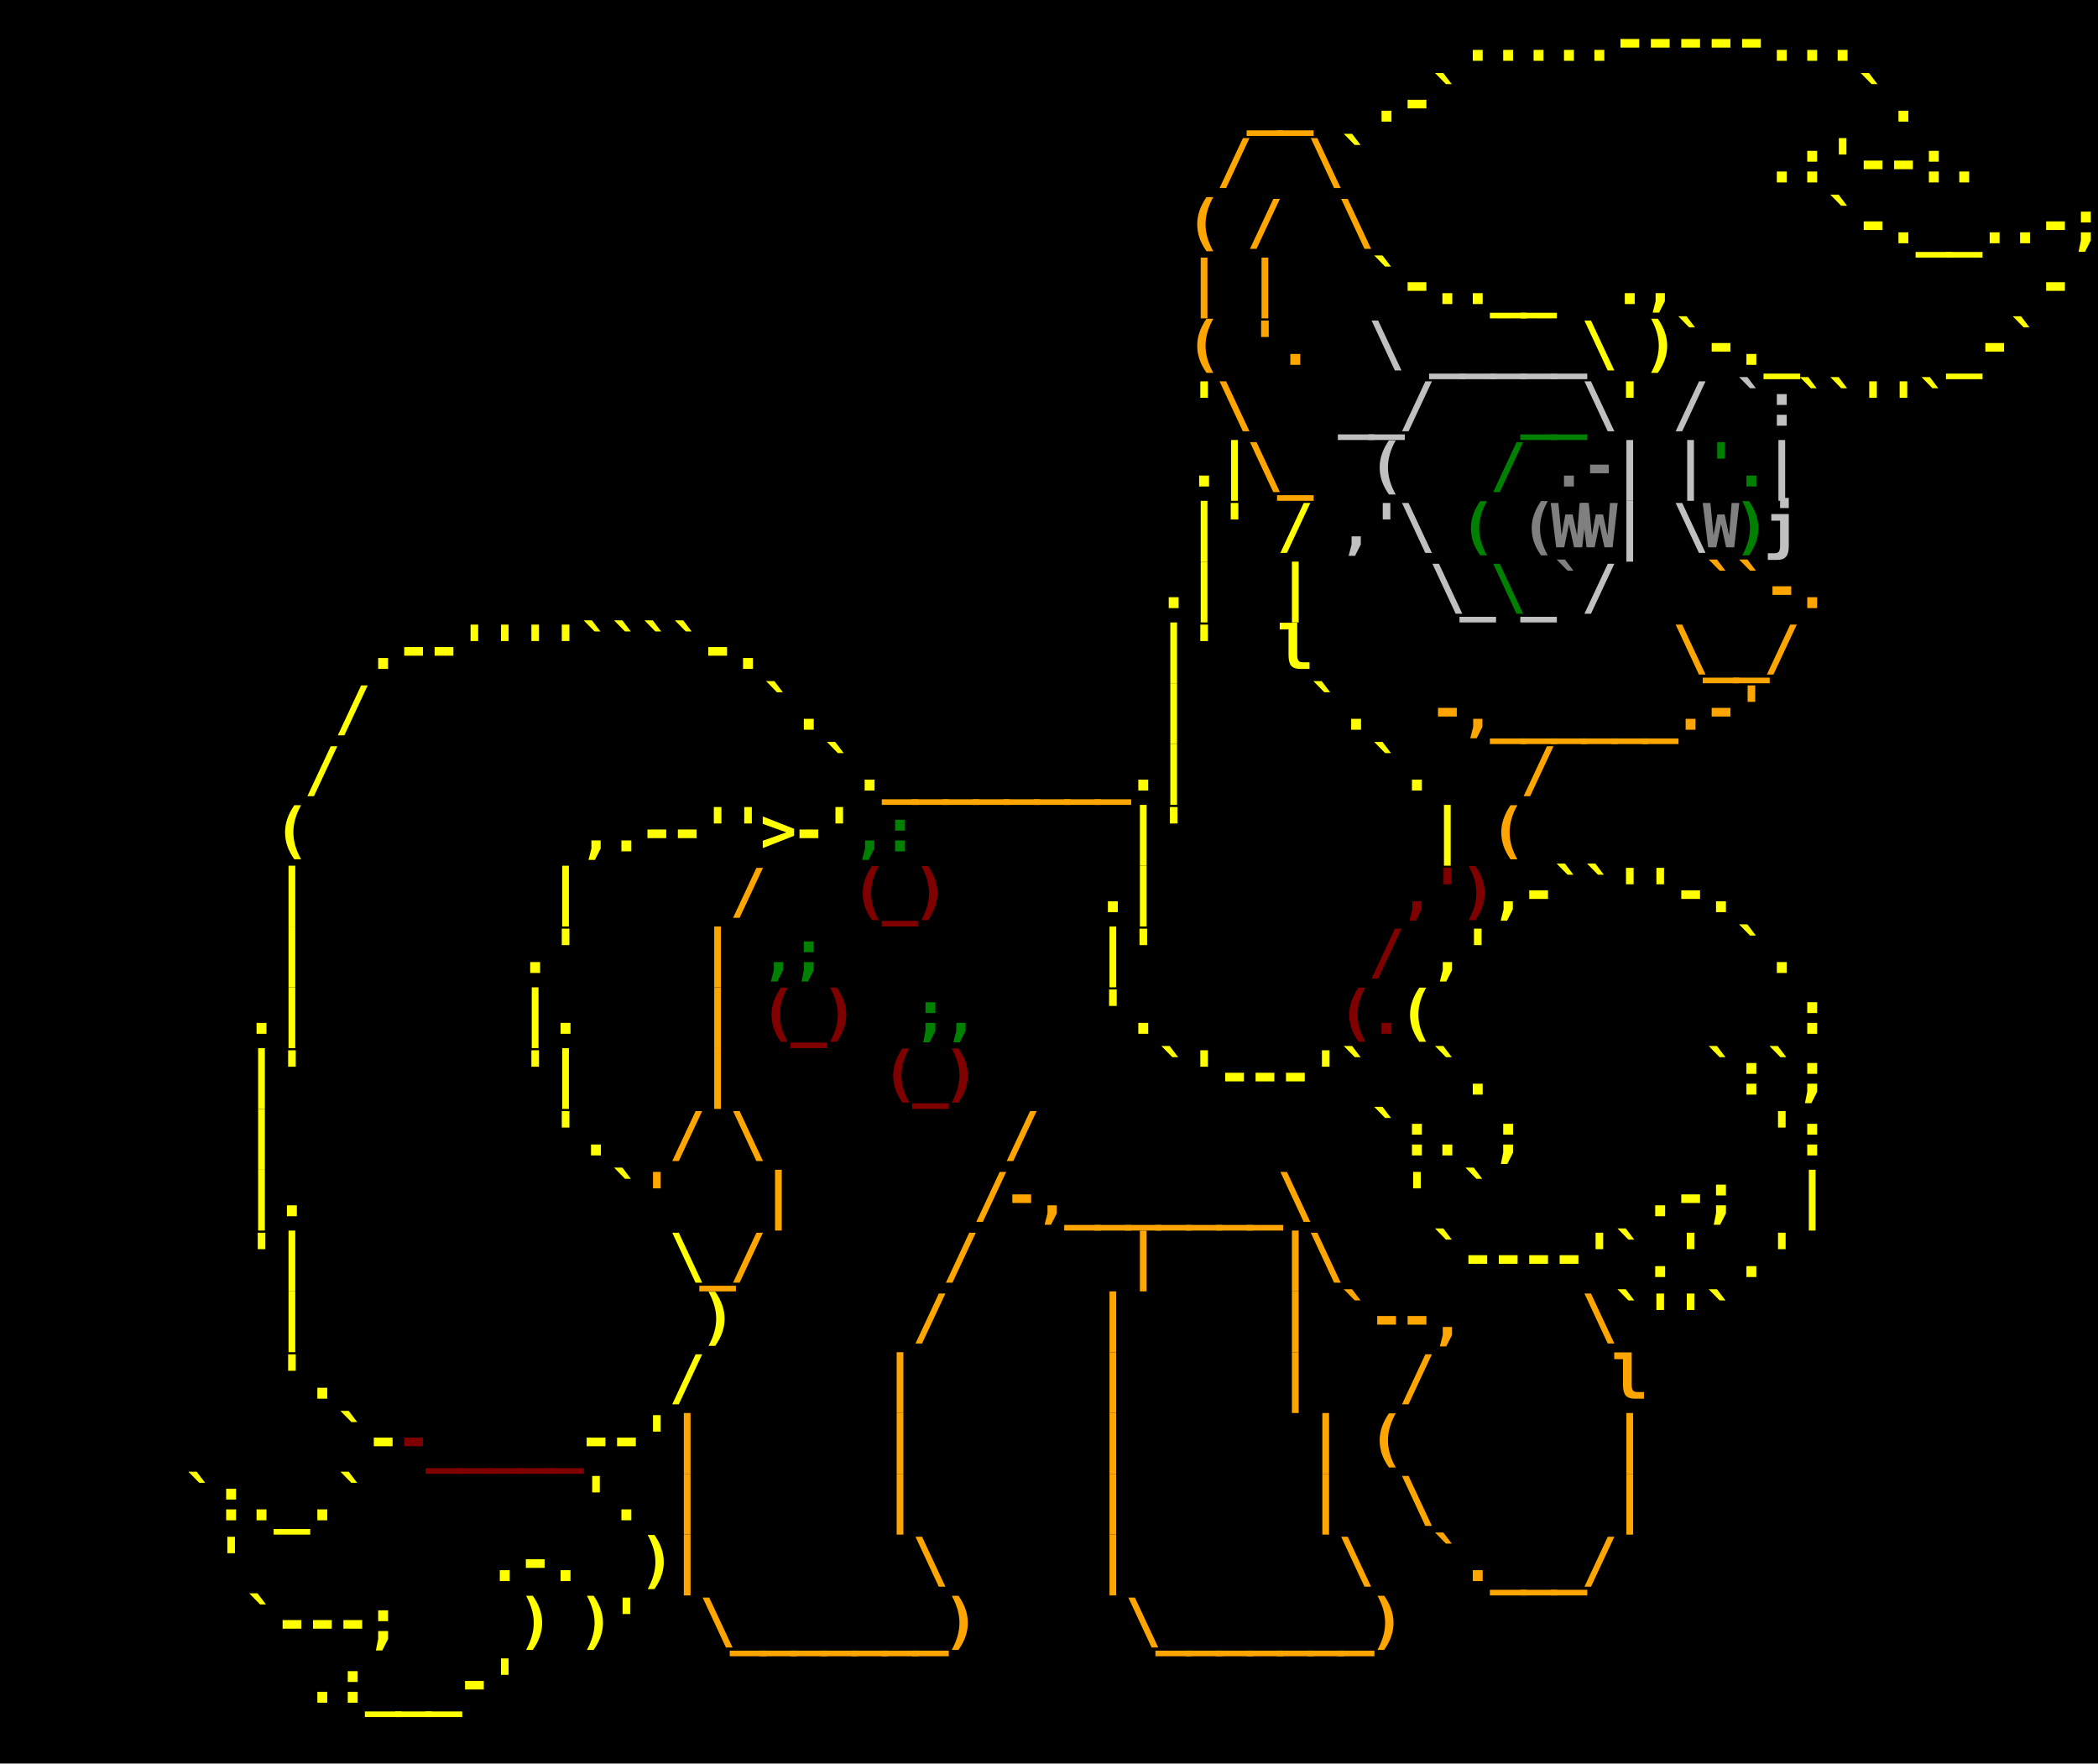
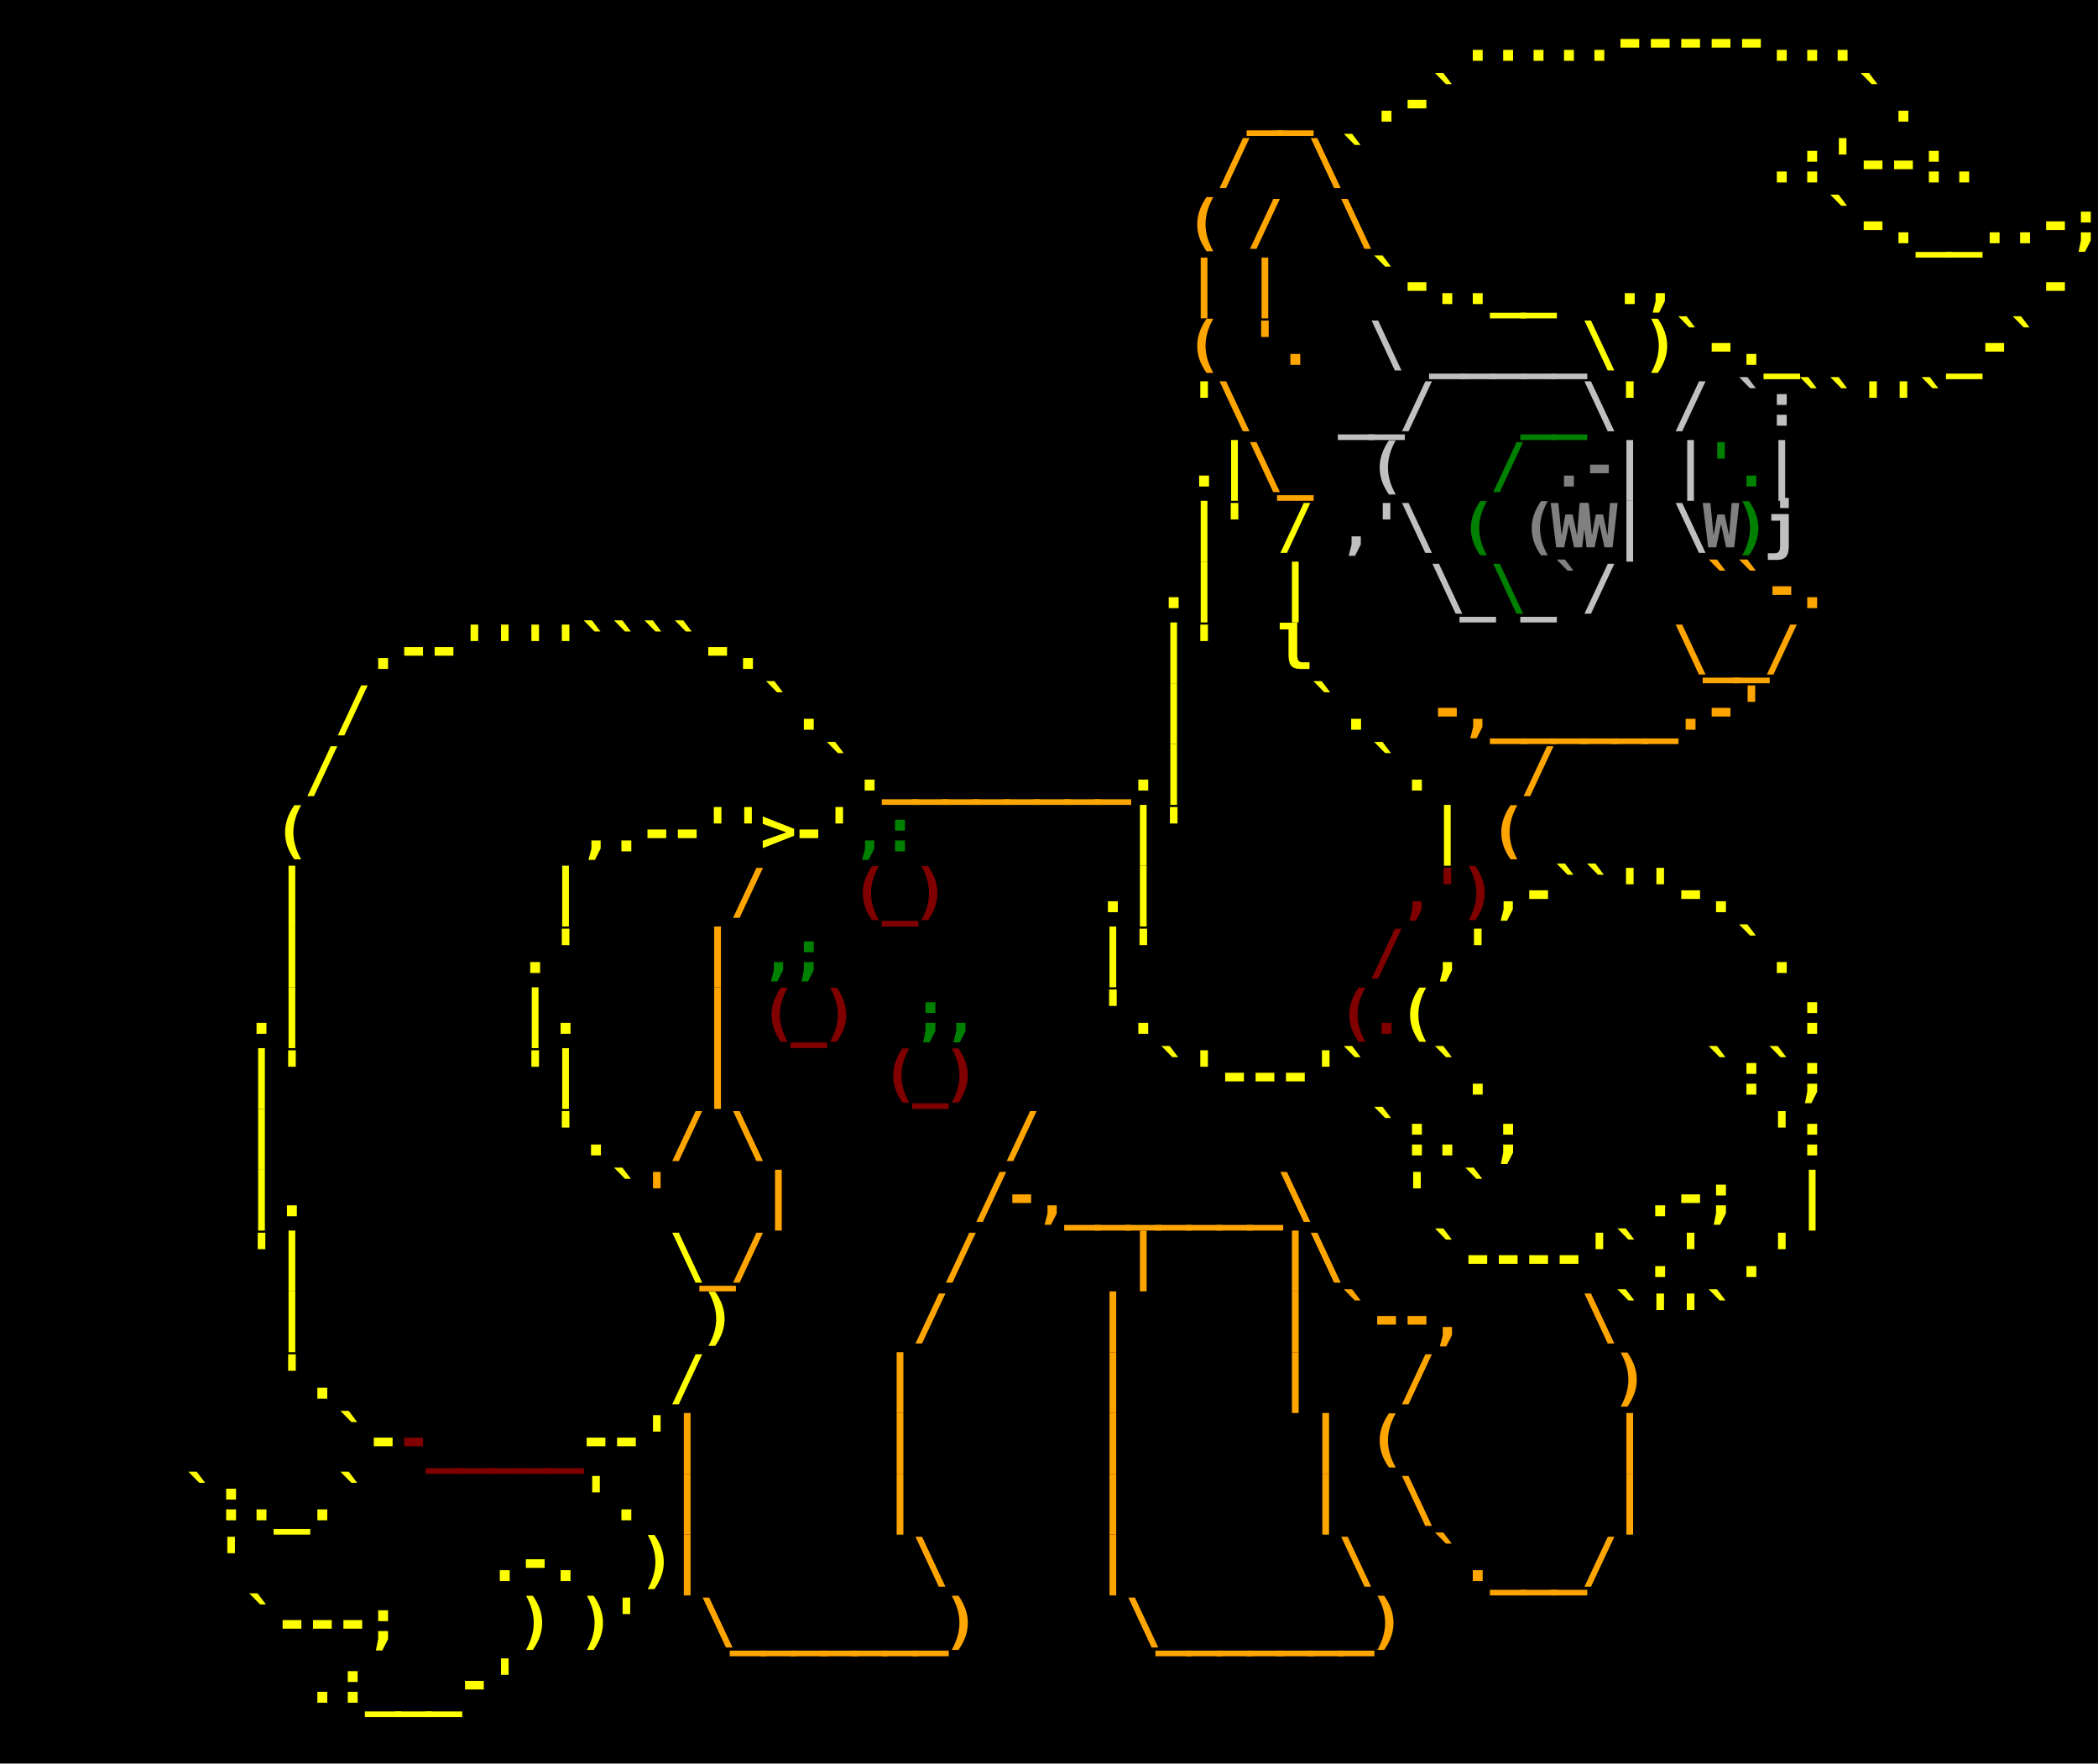
<svg xmlns="http://www.w3.org/2000/svg" width="414" height="348">
  <rect style="fill:black;stroke:none;" width="414" height="348" x="0" y="0" />
  <text y="0" x="0" style="font-family:monospace;font-size:12px;font-weight:bold;">
    <tspan x="288" y="12" style="fill:yellow;">.</tspan>
    <tspan x="294" y="12" style="fill:yellow;">.</tspan>
    <tspan x="300" y="12" style="fill:yellow;">.</tspan>
    <tspan x="306" y="12" style="fill:yellow;">.</tspan>
    <tspan x="312" y="12" style="fill:yellow;">.</tspan>
    <tspan x="318" y="12" style="fill:yellow;">-</tspan>
    <tspan x="324" y="12" style="fill:yellow;">-</tspan>
    <tspan x="330" y="12" style="fill:yellow;">-</tspan>
    <tspan x="336" y="12" style="fill:yellow;">-</tspan>
    <tspan x="342" y="12" style="fill:yellow;">-</tspan>
    <tspan x="348" y="12" style="fill:yellow;">.</tspan>
    <tspan x="354" y="12" style="fill:yellow;">.</tspan>
    <tspan x="360" y="12" style="fill:yellow;">.</tspan>
    <tspan x="246" y="24" style="fill:orange;">_</tspan>
    <tspan x="252" y="24" style="fill:orange;">_</tspan>
    <tspan x="270" y="24" style="fill:yellow;">.</tspan>
    <tspan x="276" y="24" style="fill:yellow;">-</tspan>
    <tspan x="282" y="24" style="fill:yellow;">`</tspan>
    <tspan x="366" y="24" style="fill:yellow;">`</tspan>
    <tspan x="372" y="24" style="fill:yellow;">.</tspan>
    <tspan x="240" y="36" style="fill:orange;">/</tspan>
    <tspan x="258" y="36" style="fill:orange;">\</tspan>
    <tspan x="264" y="36" style="fill:yellow;">`</tspan>
    <tspan x="348" y="36" style="fill:yellow;">.</tspan>
    <tspan x="354" y="36" style="fill:yellow;">:</tspan>
    <tspan x="360" y="36" style="fill:yellow;">'</tspan>
    <tspan x="366" y="36" style="fill:yellow;">-</tspan>
    <tspan x="372" y="36" style="fill:yellow;">-</tspan>
    <tspan x="378" y="36" style="fill:yellow;">:</tspan>
    <tspan x="384" y="36" style="fill:yellow;">.</tspan>
    <tspan x="234" y="48" style="fill:orange;">(</tspan>
    <tspan x="246" y="48" style="fill:orange;">/</tspan>
    <tspan x="264" y="48" style="fill:orange;">\</tspan>
    <tspan x="360" y="48" style="fill:yellow;">`</tspan>
    <tspan x="366" y="48" style="fill:yellow;">-</tspan>
    <tspan x="372" y="48" style="fill:yellow;">.</tspan>
    <tspan x="378" y="48" style="fill:yellow;">_</tspan>
    <tspan x="384" y="48" style="fill:yellow;">_</tspan>
    <tspan x="390" y="48" style="fill:yellow;">.</tspan>
    <tspan x="396" y="48" style="fill:yellow;">.</tspan>
    <tspan x="402" y="48" style="fill:yellow;">-</tspan>
    <tspan x="408" y="48" style="fill:yellow;">;</tspan>
    <tspan x="234" y="60" style="fill:orange;">|</tspan>
    <tspan x="246" y="60" style="fill:orange;">|</tspan>
    <tspan x="270" y="60" style="fill:yellow;">`</tspan>
    <tspan x="276" y="60" style="fill:yellow;">-</tspan>
    <tspan x="282" y="60" style="fill:yellow;">.</tspan>
    <tspan x="288" y="60" style="fill:yellow;">.</tspan>
    <tspan x="294" y="60" style="fill:yellow;">_</tspan>
    <tspan x="300" y="60" style="fill:yellow;">_</tspan>
    <tspan x="318" y="60" style="fill:yellow;">.</tspan>
    <tspan x="324" y="60" style="fill:yellow;">,</tspan>
    <tspan x="402" y="60" style="fill:yellow;">-</tspan>
    <tspan x="234" y="72" style="fill:orange;">(</tspan>
    <tspan x="246" y="72" style="fill:orange;">'</tspan>
    <tspan x="252" y="72" style="fill:orange;">.</tspan>
    <tspan x="270" y="72" style="fill:silver;">\</tspan>
    <tspan x="282" y="72" style="fill:silver;">_</tspan>
    <tspan x="288" y="72" style="fill:silver;">_</tspan>
    <tspan x="294" y="72" style="fill:silver;">_</tspan>
    <tspan x="300" y="72" style="fill:silver;">_</tspan>
    <tspan x="306" y="72" style="fill:silver;">_</tspan>
    <tspan x="312" y="72" style="fill:yellow;">\</tspan>
    <tspan x="324" y="72" style="fill:yellow;">)</tspan>
    <tspan x="330" y="72" style="fill:yellow;">`</tspan>
    <tspan x="336" y="72" style="fill:yellow;">-</tspan>
    <tspan x="342" y="72" style="fill:yellow;">.</tspan>
    <tspan x="348" y="72" style="fill:yellow;">_</tspan>
    <tspan x="384" y="72" style="fill:yellow;">_</tspan>
    <tspan x="390" y="72" style="fill:yellow;">-</tspan>
    <tspan x="396" y="72" style="fill:yellow;">`</tspan>
    <tspan x="234" y="84" style="fill:yellow;">'</tspan>
    <tspan x="240" y="84" style="fill:orange;">\</tspan>
    <tspan x="264" y="84" style="fill:silver;">_</tspan>
    <tspan x="270" y="84" style="fill:silver;">_</tspan>
    <tspan x="276" y="84" style="fill:silver;">/</tspan>
    <tspan x="300" y="84" style="fill:green;">_</tspan>
    <tspan x="306" y="84" style="fill:green;">_</tspan>
    <tspan x="312" y="84" style="fill:silver;">\</tspan>
    <tspan x="318" y="84" style="fill:yellow;">'</tspan>
    <tspan x="330" y="84" style="fill:silver;">/</tspan>
    <tspan x="342" y="84" style="fill:silver;">`</tspan>
    <tspan x="348" y="84" style="fill:silver;">:</tspan>
    <tspan x="354" y="84" style="fill:yellow;">`</tspan>
    <tspan x="360" y="84" style="fill:yellow;">`</tspan>
    <tspan x="366" y="84" style="fill:yellow;">'</tspan>
    <tspan x="372" y="84" style="fill:yellow;">'</tspan>
    <tspan x="378" y="84" style="fill:yellow;">`</tspan>
    <tspan x="234" y="96" style="fill:yellow;">.</tspan>
    <tspan x="240" y="96" style="fill:yellow;">|</tspan>
    <tspan x="246" y="96" style="fill:orange;">\</tspan>
    <tspan x="252" y="96" style="fill:orange;">_</tspan>
    <tspan x="270" y="96" style="fill:silver;">(</tspan>
    <tspan x="294" y="96" style="fill:green;">/</tspan>
    <tspan x="306" y="96" style="fill:gray;">.</tspan>
    <tspan x="312" y="96" style="fill:gray;">-</tspan>
    <tspan x="318" y="96" style="fill:silver;">|</tspan>
    <tspan x="330" y="96" style="fill:silver;">|</tspan>
    <tspan x="336" y="96" style="fill:green;">'</tspan>
    <tspan x="342" y="96" style="fill:green;">.</tspan>
    <tspan x="348" y="96" style="fill:silver;">|</tspan>
    <tspan x="234" y="108" style="fill:yellow;">|</tspan>
    <tspan x="240" y="108" style="fill:yellow;">'</tspan>
    <tspan x="252" y="108" style="fill:yellow;">/</tspan>
    <tspan x="264" y="108" style="fill:silver;">,</tspan>
    <tspan x="270" y="108" style="fill:silver;">'</tspan>
    <tspan x="276" y="108" style="fill:silver;">\</tspan>
    <tspan x="288" y="108" style="fill:green;">(</tspan>
    <tspan x="300" y="108" style="fill:gray;">(</tspan>
    <tspan x="306" y="108" style="fill:gray;">W</tspan>
    <tspan x="312" y="108" style="fill:gray;">W</tspan>
    <tspan x="318" y="108" style="fill:silver;">|</tspan>
    <tspan x="330" y="108" style="fill:silver;">\</tspan>
    <tspan x="336" y="108" style="fill:gray;">W</tspan>
    <tspan x="342" y="108" style="fill:green;">)</tspan>
    <tspan x="348" y="108" style="fill:silver;">j</tspan>
    <tspan x="228" y="120" style="fill:yellow;">.</tspan>
    <tspan x="234" y="120" style="fill:yellow;">|</tspan>
    <tspan x="252" y="120" style="fill:yellow;">|</tspan>
    <tspan x="282" y="120" style="fill:silver;">\</tspan>
    <tspan x="288" y="120" style="fill:silver;">_</tspan>
    <tspan x="294" y="120" style="fill:green;">\</tspan>
    <tspan x="300" y="120" style="fill:silver;">_</tspan>
    <tspan x="306" y="120" style="fill:gray;">`</tspan>
    <tspan x="312" y="120" style="fill:silver;">/</tspan>
    <tspan x="336" y="120" style="fill:orange;">`</tspan>
    <tspan x="342" y="120" style="fill:orange;">`</tspan>
    <tspan x="348" y="120" style="fill:orange;">-</tspan>
    <tspan x="354" y="120" style="fill:orange;">.</tspan>
    <tspan x="72" y="132" style="fill:yellow;">.</tspan>
    <tspan x="78" y="132" style="fill:yellow;">-</tspan>
    <tspan x="84" y="132" style="fill:yellow;">-</tspan>
    <tspan x="90" y="132" style="fill:yellow;">'</tspan>
    <tspan x="96" y="132" style="fill:yellow;">'</tspan>
    <tspan x="102" y="132" style="fill:yellow;">'</tspan>
    <tspan x="108" y="132" style="fill:yellow;">'</tspan>
    <tspan x="114" y="132" style="fill:yellow;">`</tspan>
    <tspan x="120" y="132" style="fill:yellow;">`</tspan>
    <tspan x="126" y="132" style="fill:yellow;">`</tspan>
    <tspan x="132" y="132" style="fill:yellow;">`</tspan>
    <tspan x="138" y="132" style="fill:yellow;">-</tspan>
    <tspan x="144" y="132" style="fill:yellow;">.</tspan>
    <tspan x="228" y="132" style="fill:yellow;">|</tspan>
    <tspan x="234" y="132" style="fill:yellow;">'</tspan>
    <tspan x="252" y="132" style="fill:yellow;">l</tspan>
    <tspan x="330" y="132" style="fill:orange;">\</tspan>
    <tspan x="336" y="132" style="fill:orange;">_</tspan>
    <tspan x="342" y="132" style="fill:orange;">_</tspan>
    <tspan x="348" y="132" style="fill:orange;">/</tspan>
    <tspan x="66" y="144" style="fill:yellow;">/</tspan>
    <tspan x="150" y="144" style="fill:yellow;">`</tspan>
    <tspan x="156" y="144" style="fill:yellow;">.</tspan>
    <tspan x="228" y="144" style="fill:yellow;">|</tspan>
    <tspan x="258" y="144" style="fill:yellow;">`</tspan>
    <tspan x="264" y="144" style="fill:yellow;">.</tspan>
    <tspan x="282" y="144" style="fill:orange;">-</tspan>
    <tspan x="288" y="144" style="fill:orange;">,</tspan>
    <tspan x="294" y="144" style="fill:orange;">_</tspan>
    <tspan x="300" y="144" style="fill:orange;">_</tspan>
    <tspan x="306" y="144" style="fill:orange;">_</tspan>
    <tspan x="312" y="144" style="fill:orange;">_</tspan>
    <tspan x="318" y="144" style="fill:orange;">_</tspan>
    <tspan x="324" y="144" style="fill:orange;">_</tspan>
    <tspan x="330" y="144" style="fill:orange;">.</tspan>
    <tspan x="336" y="144" style="fill:orange;">-</tspan>
    <tspan x="342" y="144" style="fill:orange;">'</tspan>
    <tspan x="60" y="156" style="fill:yellow;">/</tspan>
    <tspan x="162" y="156" style="fill:yellow;">`</tspan>
    <tspan x="168" y="156" style="fill:yellow;">.</tspan>
    <tspan x="174" y="156" style="fill:orange;">_</tspan>
    <tspan x="180" y="156" style="fill:orange;">_</tspan>
    <tspan x="186" y="156" style="fill:orange;">_</tspan>
    <tspan x="192" y="156" style="fill:orange;">_</tspan>
    <tspan x="198" y="156" style="fill:orange;">_</tspan>
    <tspan x="204" y="156" style="fill:orange;">_</tspan>
    <tspan x="210" y="156" style="fill:orange;">_</tspan>
    <tspan x="216" y="156" style="fill:orange;">_</tspan>
    <tspan x="222" y="156" style="fill:yellow;">.</tspan>
    <tspan x="228" y="156" style="fill:yellow;">|</tspan>
    <tspan x="270" y="156" style="fill:yellow;">`</tspan>
    <tspan x="276" y="156" style="fill:yellow;">.</tspan>
    <tspan x="300" y="156" style="fill:orange;">/</tspan>
    <tspan x="54" y="168" style="fill:yellow;">(</tspan>
    <tspan x="114" y="168" style="fill:yellow;">,</tspan>
    <tspan x="120" y="168" style="fill:yellow;">.</tspan>
    <tspan x="126" y="168" style="fill:yellow;">-</tspan>
    <tspan x="132" y="168" style="fill:yellow;">-</tspan>
    <tspan x="138" y="168" style="fill:yellow;">'</tspan>
    <tspan x="144" y="168" style="fill:yellow;">'</tspan>
    <tspan x="150" y="168" style="fill:yellow;">&gt;</tspan>
    <tspan x="156" y="168" style="fill:yellow;">-</tspan>
    <tspan x="162" y="168" style="fill:yellow;">'</tspan>
    <tspan x="168" y="168" style="fill:green;">,</tspan>
    <tspan x="174" y="168" style="fill:green;">:</tspan>
    <tspan x="222" y="168" style="fill:yellow;">|</tspan>
    <tspan x="228" y="168" style="fill:yellow;">'</tspan>
    <tspan x="282" y="168" style="fill:yellow;">|</tspan>
    <tspan x="294" y="168" style="fill:orange;">(</tspan>
    <tspan x="54" y="180" style="fill:yellow;">|</tspan>
    <tspan x="108" y="180" style="fill:yellow;">|</tspan>
    <tspan x="144" y="180" style="fill:orange;">/</tspan>
    <tspan x="168" y="180" style="fill:maroon;">(</tspan>
    <tspan x="174" y="180" style="fill:maroon;">_</tspan>
    <tspan x="180" y="180" style="fill:maroon;">)</tspan>
    <tspan x="216" y="180" style="fill:yellow;">.</tspan>
    <tspan x="222" y="180" style="fill:yellow;">|</tspan>
    <tspan x="276" y="180" style="fill:maroon;">,</tspan>
    <tspan x="282" y="180" style="fill:maroon;">'</tspan>
    <tspan x="288" y="180" style="fill:maroon;">)</tspan>
    <tspan x="294" y="180" style="fill:yellow;">,</tspan>
    <tspan x="300" y="180" style="fill:yellow;">-</tspan>
    <tspan x="306" y="180" style="fill:yellow;">`</tspan>
    <tspan x="312" y="180" style="fill:yellow;">`</tspan>
    <tspan x="318" y="180" style="fill:yellow;">'</tspan>
    <tspan x="324" y="180" style="fill:yellow;">'</tspan>
    <tspan x="330" y="180" style="fill:yellow;">-</tspan>
    <tspan x="336" y="180" style="fill:yellow;">.</tspan>
    <tspan x="54" y="192" style="fill:yellow;">|</tspan>
    <tspan x="102" y="192" style="fill:yellow;">.</tspan>
    <tspan x="108" y="192" style="fill:yellow;">'</tspan>
    <tspan x="138" y="192" style="fill:orange;">|</tspan>
    <tspan x="150" y="192" style="fill:green;">,</tspan>
    <tspan x="156" y="192" style="fill:green;">;</tspan>
    <tspan x="216" y="192" style="fill:yellow;">|</tspan>
    <tspan x="222" y="192" style="fill:yellow;">'</tspan>
    <tspan x="270" y="192" style="fill:maroon;">/</tspan>
    <tspan x="282" y="192" style="fill:yellow;">,</tspan>
    <tspan x="288" y="192" style="fill:yellow;">'</tspan>
    <tspan x="342" y="192" style="fill:yellow;">`</tspan>
    <tspan x="348" y="192" style="fill:yellow;">.</tspan>
    <tspan x="48" y="204" style="fill:yellow;">.</tspan>
    <tspan x="54" y="204" style="fill:yellow;">|</tspan>
    <tspan x="102" y="204" style="fill:yellow;">|</tspan>
    <tspan x="108" y="204" style="fill:yellow;">.</tspan>
    <tspan x="138" y="204" style="fill:orange;">|</tspan>
    <tspan x="150" y="204" style="fill:maroon;">(</tspan>
    <tspan x="156" y="204" style="fill:maroon;">_</tspan>
    <tspan x="162" y="204" style="fill:maroon;">)</tspan>
    <tspan x="180" y="204" style="fill:green;">;</tspan>
    <tspan x="186" y="204" style="fill:green;">,</tspan>
    <tspan x="216" y="204" style="fill:yellow;">'</tspan>
    <tspan x="222" y="204" style="fill:yellow;">.</tspan>
    <tspan x="264" y="204" style="fill:maroon;">(</tspan>
    <tspan x="270" y="204" style="fill:maroon;">.</tspan>
    <tspan x="276" y="204" style="fill:yellow;">(</tspan>
    <tspan x="354" y="204" style="fill:yellow;">:</tspan>
    <tspan x="48" y="216" style="fill:yellow;">|</tspan>
    <tspan x="54" y="216" style="fill:yellow;">'</tspan>
    <tspan x="102" y="216" style="fill:yellow;">'</tspan>
    <tspan x="108" y="216" style="fill:yellow;">|</tspan>
    <tspan x="138" y="216" style="fill:orange;">|</tspan>
    <tspan x="174" y="216" style="fill:maroon;">(</tspan>
    <tspan x="180" y="216" style="fill:maroon;">_</tspan>
    <tspan x="186" y="216" style="fill:maroon;">)</tspan>
    <tspan x="228" y="216" style="fill:yellow;">`</tspan>
    <tspan x="234" y="216" style="fill:yellow;">'</tspan>
    <tspan x="240" y="216" style="fill:yellow;">-</tspan>
    <tspan x="246" y="216" style="fill:yellow;">-</tspan>
    <tspan x="252" y="216" style="fill:yellow;">-</tspan>
    <tspan x="258" y="216" style="fill:yellow;">'</tspan>
    <tspan x="264" y="216" style="fill:yellow;">`</tspan>
    <tspan x="282" y="216" style="fill:yellow;">`</tspan>
    <tspan x="288" y="216" style="fill:yellow;">.</tspan>
    <tspan x="336" y="216" style="fill:yellow;">`</tspan>
    <tspan x="342" y="216" style="fill:yellow;">:</tspan>
    <tspan x="348" y="216" style="fill:yellow;">`</tspan>
    <tspan x="354" y="216" style="fill:yellow;">;</tspan>
    <tspan x="48" y="228" style="fill:yellow;">|</tspan>
    <tspan x="108" y="228" style="fill:yellow;">'</tspan>
    <tspan x="114" y="228" style="fill:yellow;">.</tspan>
    <tspan x="132" y="228" style="fill:orange;">/</tspan>
    <tspan x="144" y="228" style="fill:orange;">\</tspan>
    <tspan x="198" y="228" style="fill:orange;">/</tspan>
    <tspan x="270" y="228" style="fill:yellow;">`</tspan>
    <tspan x="276" y="228" style="fill:yellow;">:</tspan>
    <tspan x="282" y="228" style="fill:yellow;">.</tspan>
    <tspan x="294" y="228" style="fill:yellow;">;</tspan>
    <tspan x="348" y="228" style="fill:yellow;">'</tspan>
    <tspan x="354" y="228" style="fill:yellow;">:</tspan>
    <tspan x="48" y="240" style="fill:yellow;">|</tspan>
    <tspan x="54" y="240" style="fill:yellow;">.</tspan>
    <tspan x="120" y="240" style="fill:yellow;">`</tspan>
    <tspan x="126" y="240" style="fill:orange;">'</tspan>
    <tspan x="150" y="240" style="fill:orange;">|</tspan>
    <tspan x="192" y="240" style="fill:orange;">/</tspan>
    <tspan x="198" y="240" style="fill:orange;">-</tspan>
    <tspan x="204" y="240" style="fill:orange;">,</tspan>
    <tspan x="210" y="240" style="fill:orange;">_</tspan>
    <tspan x="216" y="240" style="fill:orange;">_</tspan>
    <tspan x="222" y="240" style="fill:orange;">_</tspan>
    <tspan x="228" y="240" style="fill:orange;">_</tspan>
    <tspan x="234" y="240" style="fill:orange;">_</tspan>
    <tspan x="240" y="240" style="fill:orange;">_</tspan>
    <tspan x="246" y="240" style="fill:orange;">_</tspan>
    <tspan x="252" y="240" style="fill:orange;">\</tspan>
    <tspan x="276" y="240" style="fill:yellow;">'</tspan>
    <tspan x="288" y="240" style="fill:yellow;">`</tspan>
    <tspan x="324" y="240" style="fill:yellow;">.</tspan>
    <tspan x="330" y="240" style="fill:yellow;">-</tspan>
    <tspan x="336" y="240" style="fill:yellow;">;</tspan>
    <tspan x="354" y="240" style="fill:yellow;">|</tspan>
    <tspan x="48" y="252" style="fill:yellow;">'</tspan>
    <tspan x="54" y="252" style="fill:yellow;">|</tspan>
    <tspan x="132" y="252" style="fill:yellow;">\</tspan>
    <tspan x="138" y="252" style="fill:orange;">_</tspan>
    <tspan x="144" y="252" style="fill:orange;">/</tspan>
    <tspan x="186" y="252" style="fill:orange;">/</tspan>
    <tspan x="222" y="252" style="fill:orange;">|</tspan>
    <tspan x="252" y="252" style="fill:orange;">|</tspan>
    <tspan x="258" y="252" style="fill:orange;">\</tspan>
    <tspan x="282" y="252" style="fill:yellow;">`</tspan>
    <tspan x="288" y="252" style="fill:yellow;">-</tspan>
    <tspan x="294" y="252" style="fill:yellow;">-</tspan>
    <tspan x="300" y="252" style="fill:yellow;">-</tspan>
    <tspan x="306" y="252" style="fill:yellow;">-</tspan>
    <tspan x="312" y="252" style="fill:yellow;">'</tspan>
    <tspan x="318" y="252" style="fill:yellow;">`</tspan>
    <tspan x="324" y="252" style="fill:yellow;">.</tspan>
    <tspan x="330" y="252" style="fill:yellow;">'</tspan>
    <tspan x="342" y="252" style="fill:yellow;">.</tspan>
    <tspan x="348" y="252" style="fill:yellow;">'</tspan>
    <tspan x="54" y="264" style="fill:yellow;">|</tspan>
    <tspan x="138" y="264" style="fill:yellow;">)</tspan>
    <tspan x="180" y="264" style="fill:orange;">/</tspan>
    <tspan x="216" y="264" style="fill:orange;">|</tspan>
    <tspan x="252" y="264" style="fill:orange;">|</tspan>
    <tspan x="264" y="264" style="fill:orange;">`</tspan>
    <tspan x="270" y="264" style="fill:orange;">-</tspan>
    <tspan x="276" y="264" style="fill:orange;">-</tspan>
    <tspan x="282" y="264" style="fill:orange;">,</tspan>
    <tspan x="312" y="264" style="fill:orange;">\</tspan>
    <tspan x="318" y="264" style="fill:yellow;">`</tspan>
    <tspan x="324" y="264" style="fill:yellow;">'</tspan>
    <tspan x="330" y="264" style="fill:yellow;">'</tspan>
    <tspan x="336" y="264" style="fill:yellow;">`</tspan>
    <tspan x="54" y="276" style="fill:yellow;">'</tspan>
    <tspan x="60" y="276" style="fill:yellow;">.</tspan>
    <tspan x="132" y="276" style="fill:yellow;">/</tspan>
    <tspan x="174" y="276" style="fill:orange;">|</tspan>
    <tspan x="216" y="276" style="fill:orange;">|</tspan>
    <tspan x="252" y="276" style="fill:orange;">|</tspan>
    <tspan x="276" y="276" style="fill:orange;">/</tspan>
-     <tspan x="318" y="276" style="fill:orange;">l</tspan>
+     <tspan x="318" y="276" style="fill:orange;">)</tspan>
    <tspan x="66" y="288" style="fill:yellow;">`</tspan>
    <tspan x="72" y="288" style="fill:yellow;">-</tspan>
    <tspan x="78" y="288" style="fill:maroon;">-</tspan>
    <tspan x="84" y="288" style="fill:maroon;">_</tspan>
    <tspan x="90" y="288" style="fill:maroon;">_</tspan>
    <tspan x="96" y="288" style="fill:maroon;">_</tspan>
    <tspan x="102" y="288" style="fill:maroon;">_</tspan>
    <tspan x="108" y="288" style="fill:maroon;">_</tspan>
    <tspan x="114" y="288" style="fill:yellow;">-</tspan>
    <tspan x="120" y="288" style="fill:yellow;">-</tspan>
    <tspan x="126" y="288" style="fill:yellow;">'</tspan>
    <tspan x="132" y="288" style="fill:orange;">|</tspan>
    <tspan x="174" y="288" style="fill:orange;">|</tspan>
    <tspan x="216" y="288" style="fill:orange;">|</tspan>
    <tspan x="258" y="288" style="fill:orange;">|</tspan>
    <tspan x="270" y="288" style="fill:orange;">(</tspan>
    <tspan x="318" y="288" style="fill:orange;">|</tspan>
    <tspan x="36" y="300" style="fill:yellow;">`</tspan>
    <tspan x="42" y="300" style="fill:yellow;">:</tspan>
    <tspan x="48" y="300" style="fill:yellow;">.</tspan>
    <tspan x="54" y="300" style="fill:yellow;">_</tspan>
    <tspan x="60" y="300" style="fill:yellow;">.</tspan>
    <tspan x="66" y="300" style="fill:yellow;">`</tspan>
    <tspan x="114" y="300" style="fill:yellow;">'</tspan>
    <tspan x="120" y="300" style="fill:yellow;">.</tspan>
    <tspan x="132" y="300" style="fill:orange;">|</tspan>
    <tspan x="174" y="300" style="fill:orange;">|</tspan>
    <tspan x="216" y="300" style="fill:orange;">|</tspan>
    <tspan x="258" y="300" style="fill:orange;">|</tspan>
    <tspan x="276" y="300" style="fill:orange;">\</tspan>
    <tspan x="318" y="300" style="fill:orange;">|</tspan>
    <tspan x="42" y="312" style="fill:yellow;">'</tspan>
    <tspan x="96" y="312" style="fill:yellow;">.</tspan>
    <tspan x="102" y="312" style="fill:yellow;">-</tspan>
    <tspan x="108" y="312" style="fill:yellow;">.</tspan>
    <tspan x="126" y="312" style="fill:yellow;">)</tspan>
    <tspan x="132" y="312" style="fill:orange;">|</tspan>
    <tspan x="180" y="312" style="fill:orange;">\</tspan>
    <tspan x="216" y="312" style="fill:orange;">|</tspan>
    <tspan x="264" y="312" style="fill:orange;">\</tspan>
    <tspan x="282" y="312" style="fill:orange;">`</tspan>
    <tspan x="288" y="312" style="fill:orange;">.</tspan>
    <tspan x="294" y="312" style="fill:orange;">_</tspan>
    <tspan x="300" y="312" style="fill:orange;">_</tspan>
    <tspan x="306" y="312" style="fill:orange;">_</tspan>
    <tspan x="312" y="312" style="fill:orange;">/</tspan>
    <tspan x="48" y="324" style="fill:yellow;">`</tspan>
    <tspan x="54" y="324" style="fill:yellow;">-</tspan>
    <tspan x="60" y="324" style="fill:yellow;">-</tspan>
    <tspan x="66" y="324" style="fill:yellow;">-</tspan>
    <tspan x="72" y="324" style="fill:yellow;">;</tspan>
    <tspan x="102" y="324" style="fill:yellow;">)</tspan>
    <tspan x="114" y="324" style="fill:yellow;">)</tspan>
    <tspan x="120" y="324" style="fill:yellow;">'</tspan>
    <tspan x="138" y="324" style="fill:orange;">\</tspan>
    <tspan x="144" y="324" style="fill:orange;">_</tspan>
    <tspan x="150" y="324" style="fill:orange;">_</tspan>
    <tspan x="156" y="324" style="fill:orange;">_</tspan>
    <tspan x="162" y="324" style="fill:orange;">_</tspan>
    <tspan x="168" y="324" style="fill:orange;">_</tspan>
    <tspan x="174" y="324" style="fill:orange;">_</tspan>
    <tspan x="180" y="324" style="fill:orange;">_</tspan>
    <tspan x="186" y="324" style="fill:orange;">)</tspan>
    <tspan x="222" y="324" style="fill:orange;">\</tspan>
    <tspan x="228" y="324" style="fill:orange;">_</tspan>
    <tspan x="234" y="324" style="fill:orange;">_</tspan>
    <tspan x="240" y="324" style="fill:orange;">_</tspan>
    <tspan x="246" y="324" style="fill:orange;">_</tspan>
    <tspan x="252" y="324" style="fill:orange;">_</tspan>
    <tspan x="258" y="324" style="fill:orange;">_</tspan>
    <tspan x="264" y="324" style="fill:orange;">_</tspan>
    <tspan x="270" y="324" style="fill:orange;">)</tspan>
    <tspan x="60" y="336" style="fill:yellow;">.</tspan>
    <tspan x="66" y="336" style="fill:yellow;">:</tspan>
    <tspan x="72" y="336" style="fill:yellow;">_</tspan>
    <tspan x="78" y="336" style="fill:yellow;">_</tspan>
    <tspan x="84" y="336" style="fill:yellow;">_</tspan>
    <tspan x="90" y="336" style="fill:yellow;">-</tspan>
    <tspan x="96" y="336" style="fill:yellow;">'</tspan>
  </text>
</svg>
